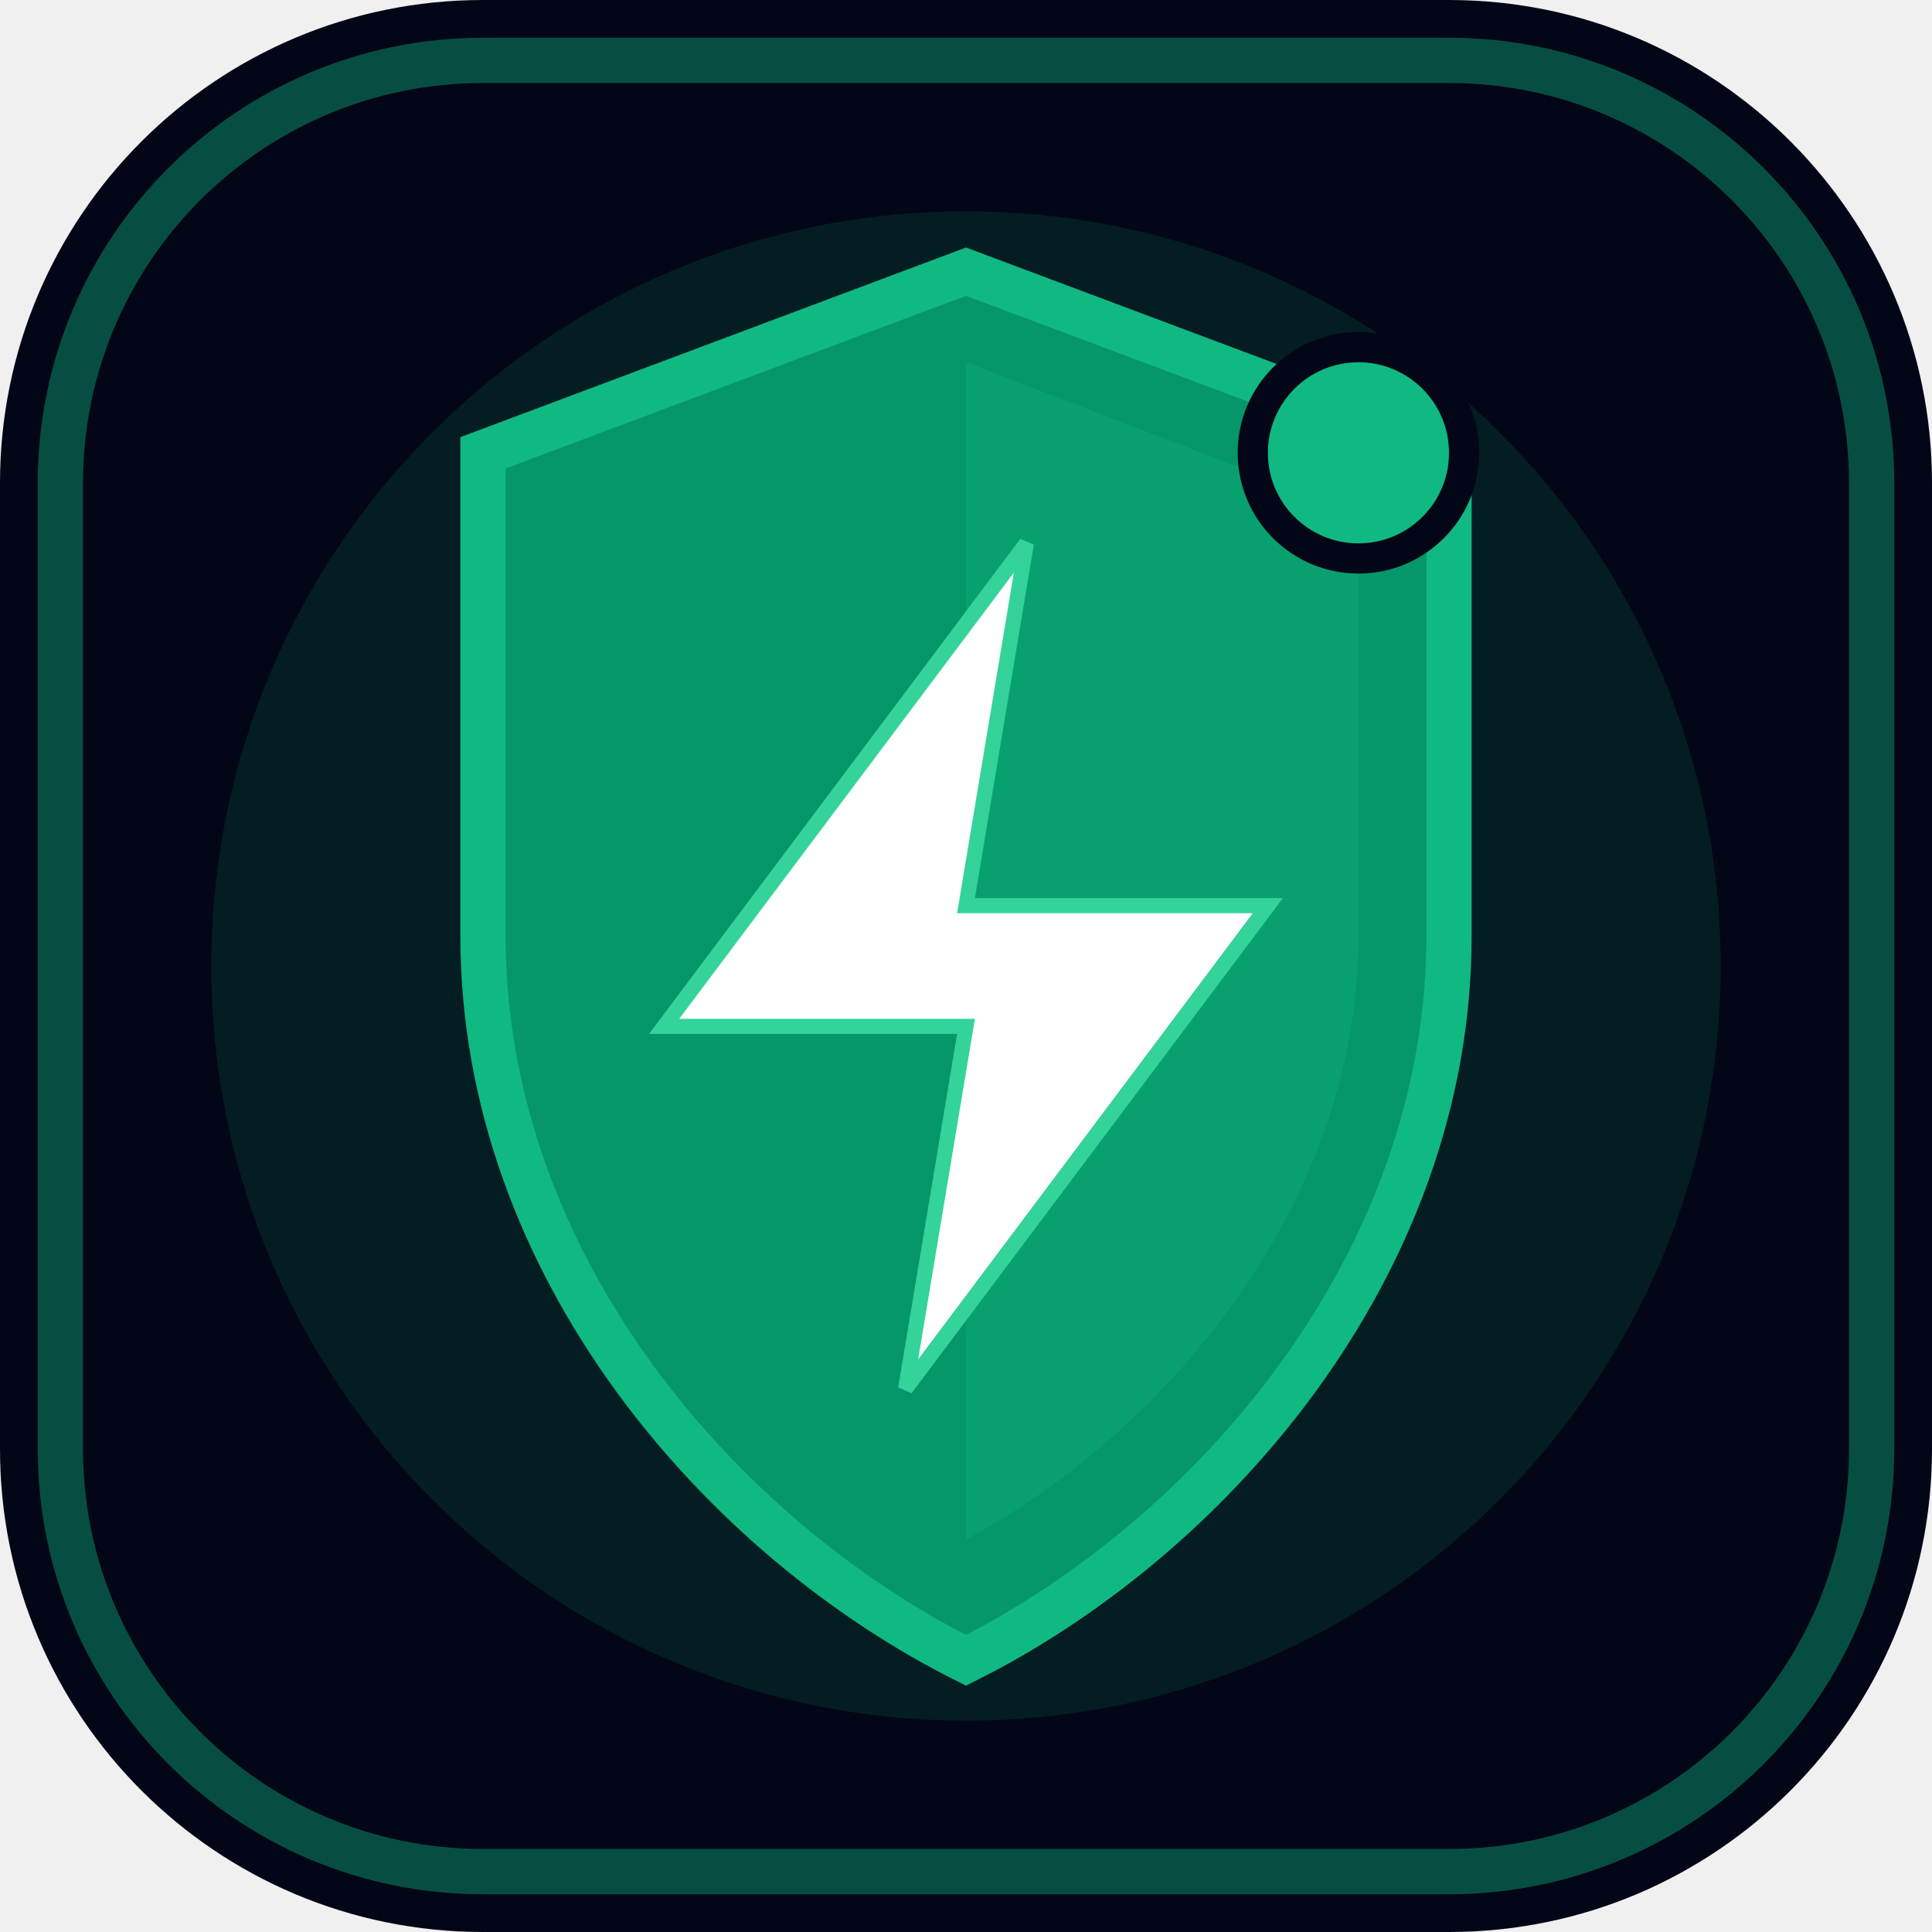
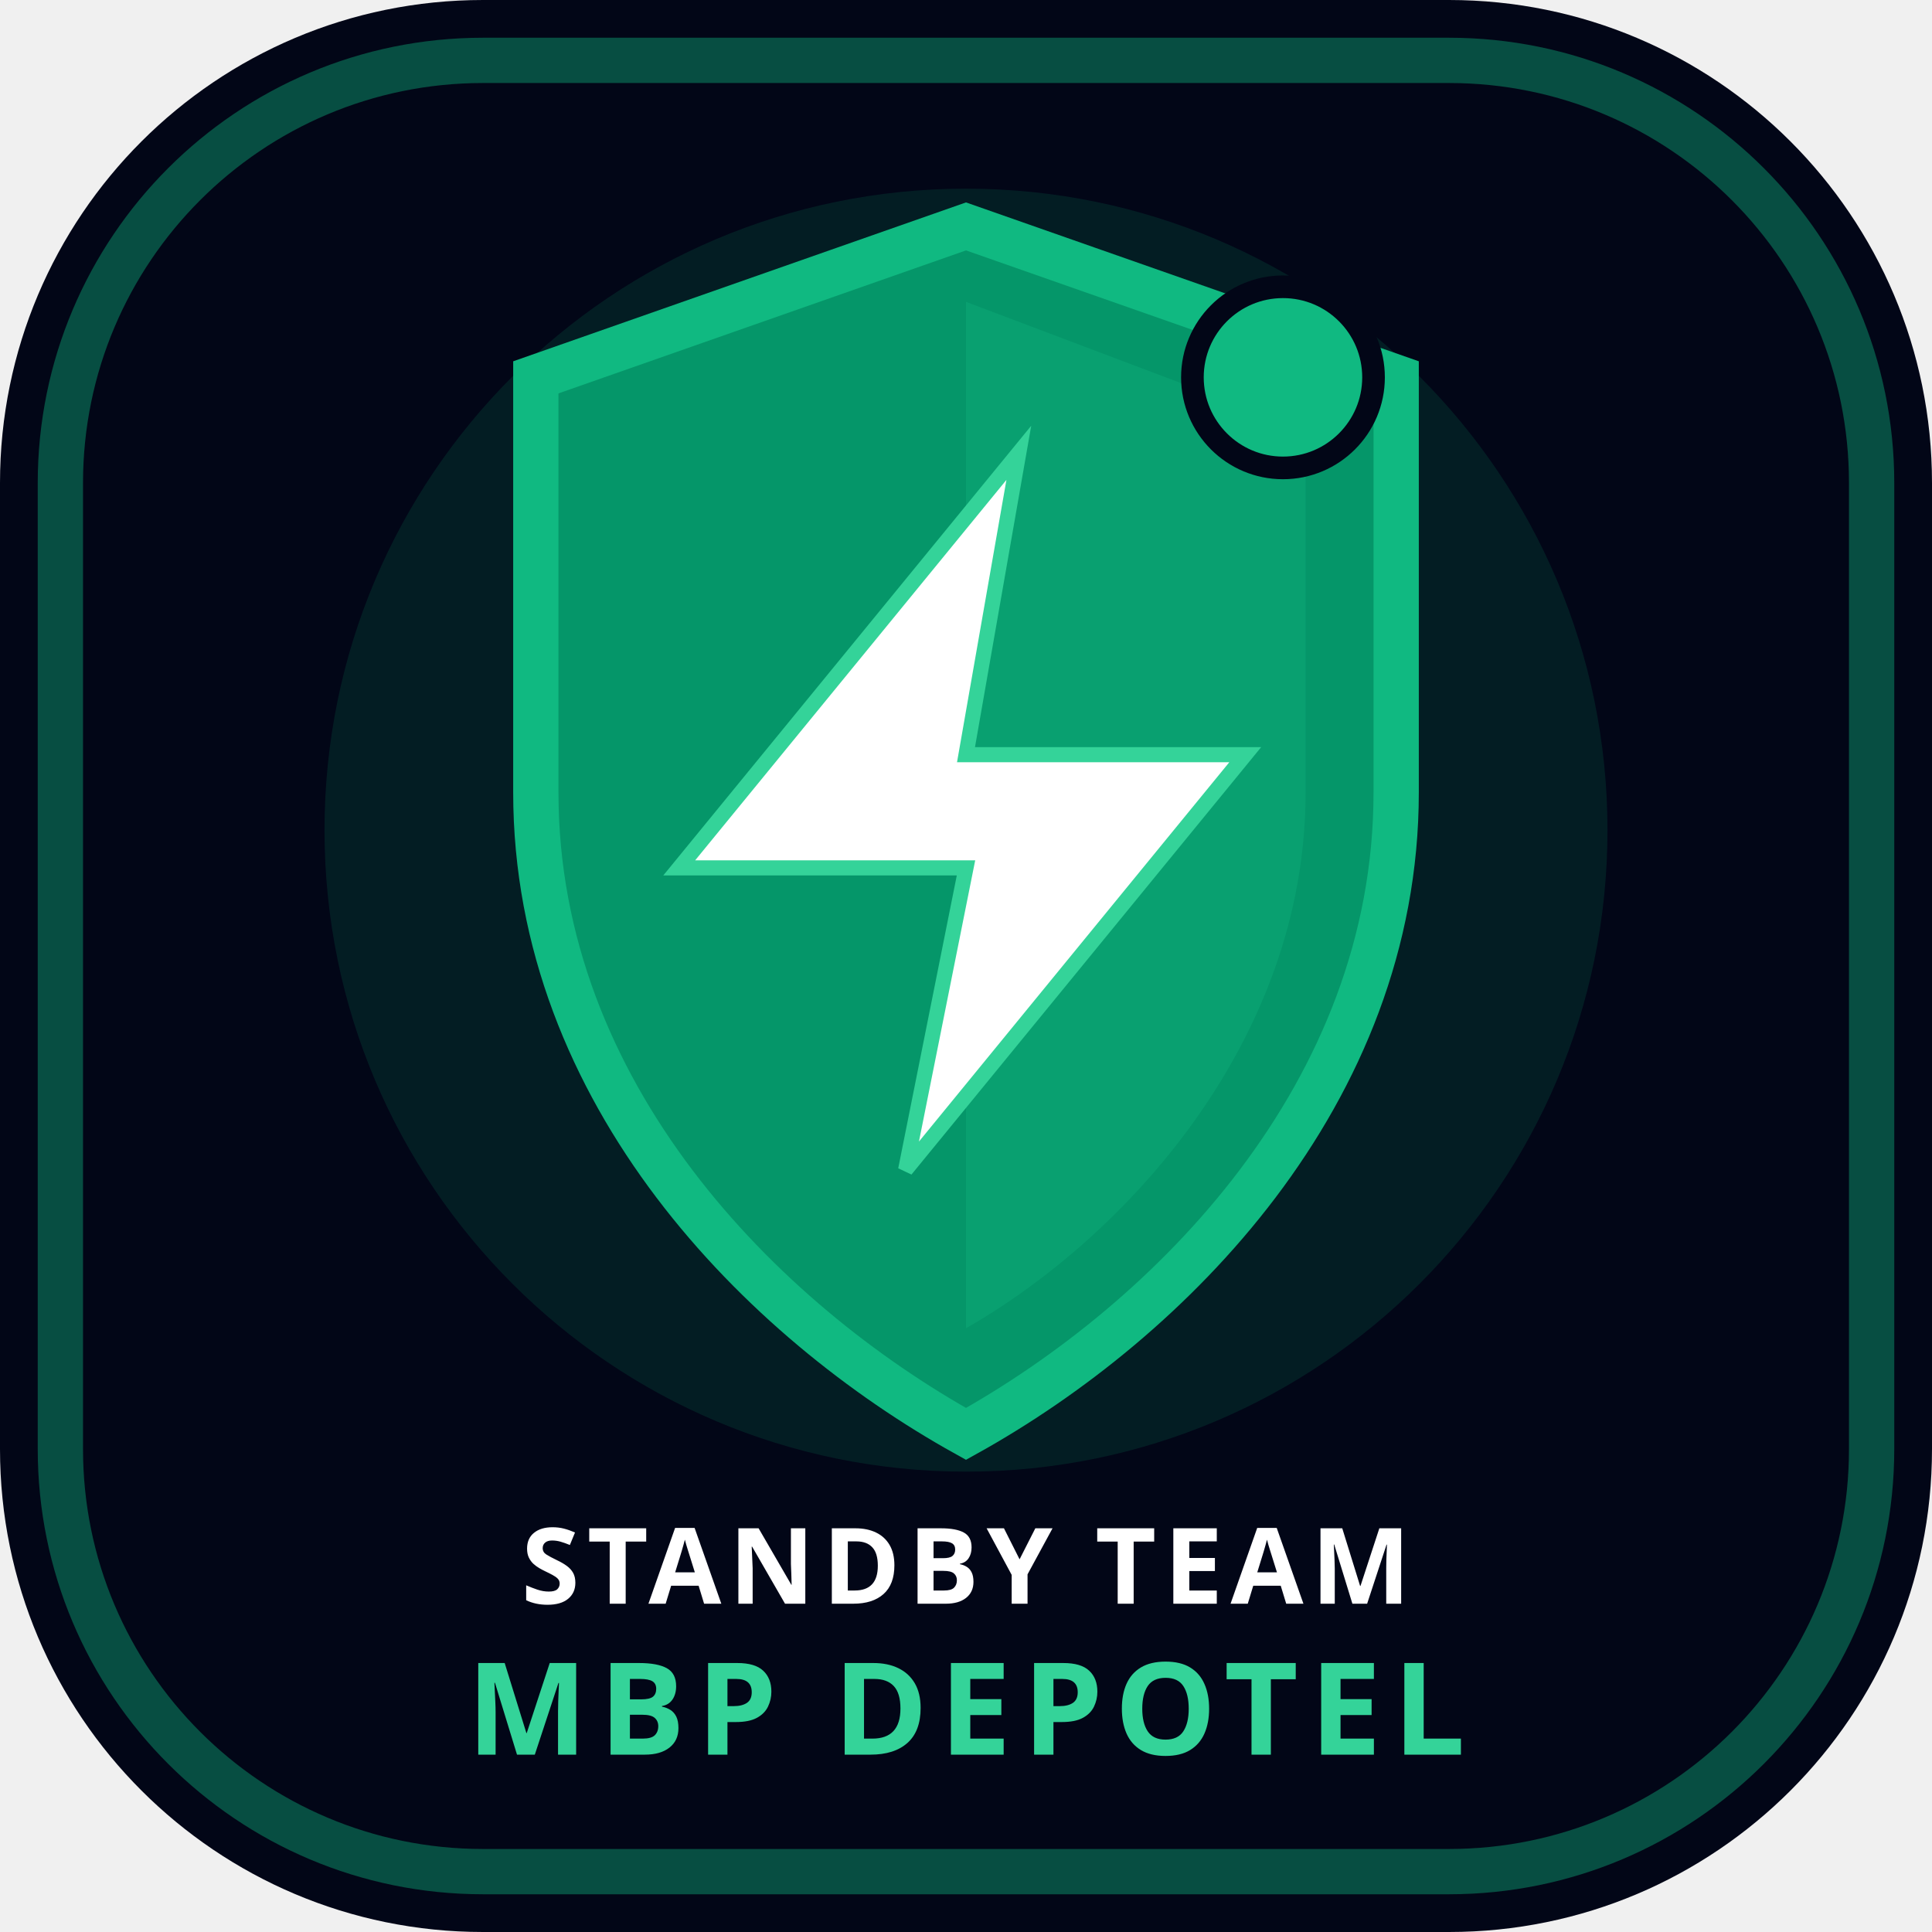
<svg xmlns="http://www.w3.org/2000/svg" viewBox="0 0 512 512" width="512" height="512">
  <rect width="512" height="512" rx="128" fill="#020617" />
  <rect x="16" y="16" width="480" height="480" rx="112" fill="none" stroke="#10b981" stroke-width="12" opacity="0.4" />
-   <circle cx="256" cy="256" r="200" fill="#047857" opacity="0.2" />
-   <path d="M256 72 L384 120 V248 C384 336 320 408 256 440 C192 408 128 336 128 248 V120 Z" fill="#059669" stroke="#10b981" stroke-width="12" />
-   <path d="M256 96 L360 136 V248 C360 320 308 380 256 408 V96 Z" fill="#10b981" opacity="0.3" />
-   <path d="M272 144 L176 272 H256 L240 368 L336 240 H256 Z" fill="#ffffff" stroke="#34d399" stroke-width="4" />
-   <circle cx="360" cy="120" r="28" fill="#10b981" stroke="#020617" stroke-width="8" />
+   <circle cx="256" cy="220" r="170" fill="#047857" opacity="0.2" />
+   <path d="M256 60 L370 100 V210 C370 290 310 350 256 380 C202 350 142 290 142 210 V100 Z" fill="#059669" stroke="#10b981" stroke-width="12" />
+   <path d="M256 80 L346 114 V210 C346 276 298 328 256 352 V80 Z" fill="#10b981" opacity="0.3" />
+   <path d="M270 120 L180 230 H256 L240 310 L330 200 H256 Z" fill="#ffffff" stroke="#34d399" stroke-width="4" />
+   <circle cx="340" cy="100" r="24" fill="#10b981" stroke="#020617" stroke-width="6" />
+   <text x="256" y="425" text-anchor="middle" fill="#ffffff" font-family="system-ui, sans-serif" font-weight="900" font-size="28" letter-spacing="2">STANDBY TEAM</text>
+   <text x="256" y="465" text-anchor="middle" fill="#34d399" font-family="system-ui, sans-serif" font-weight="900" font-size="34" letter-spacing="3">MBP DEPOTEL</text>
</svg>
